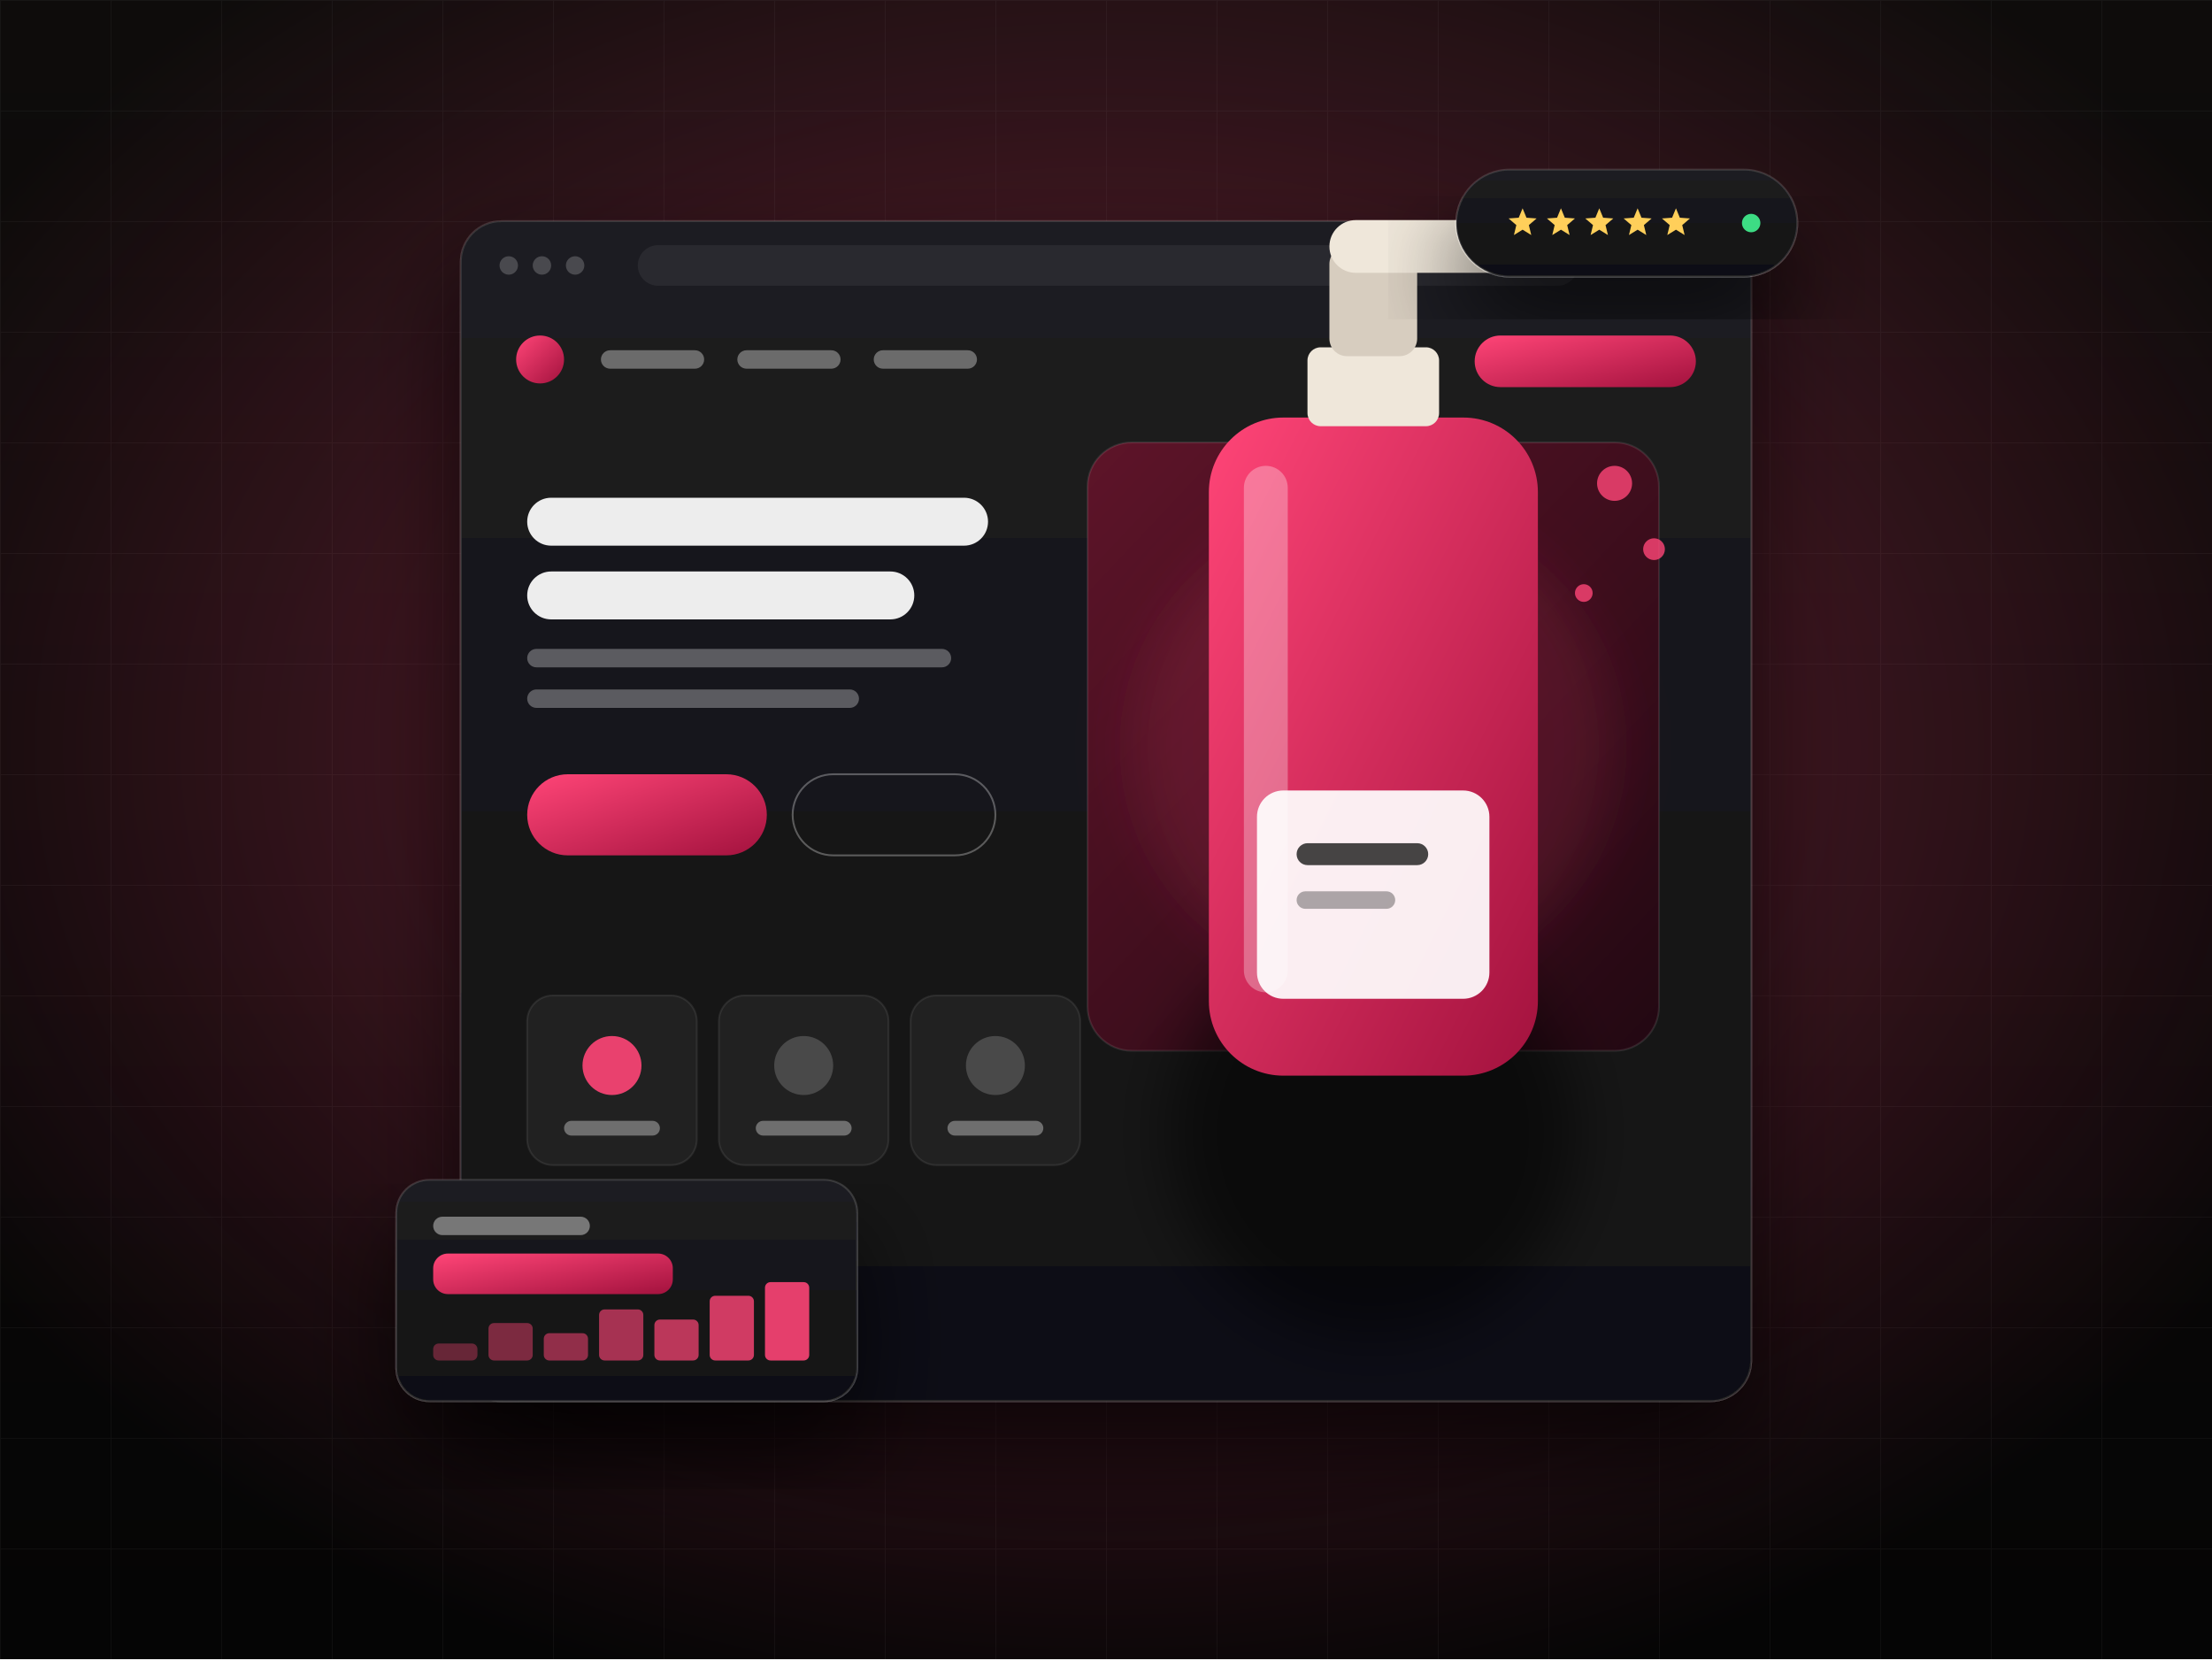
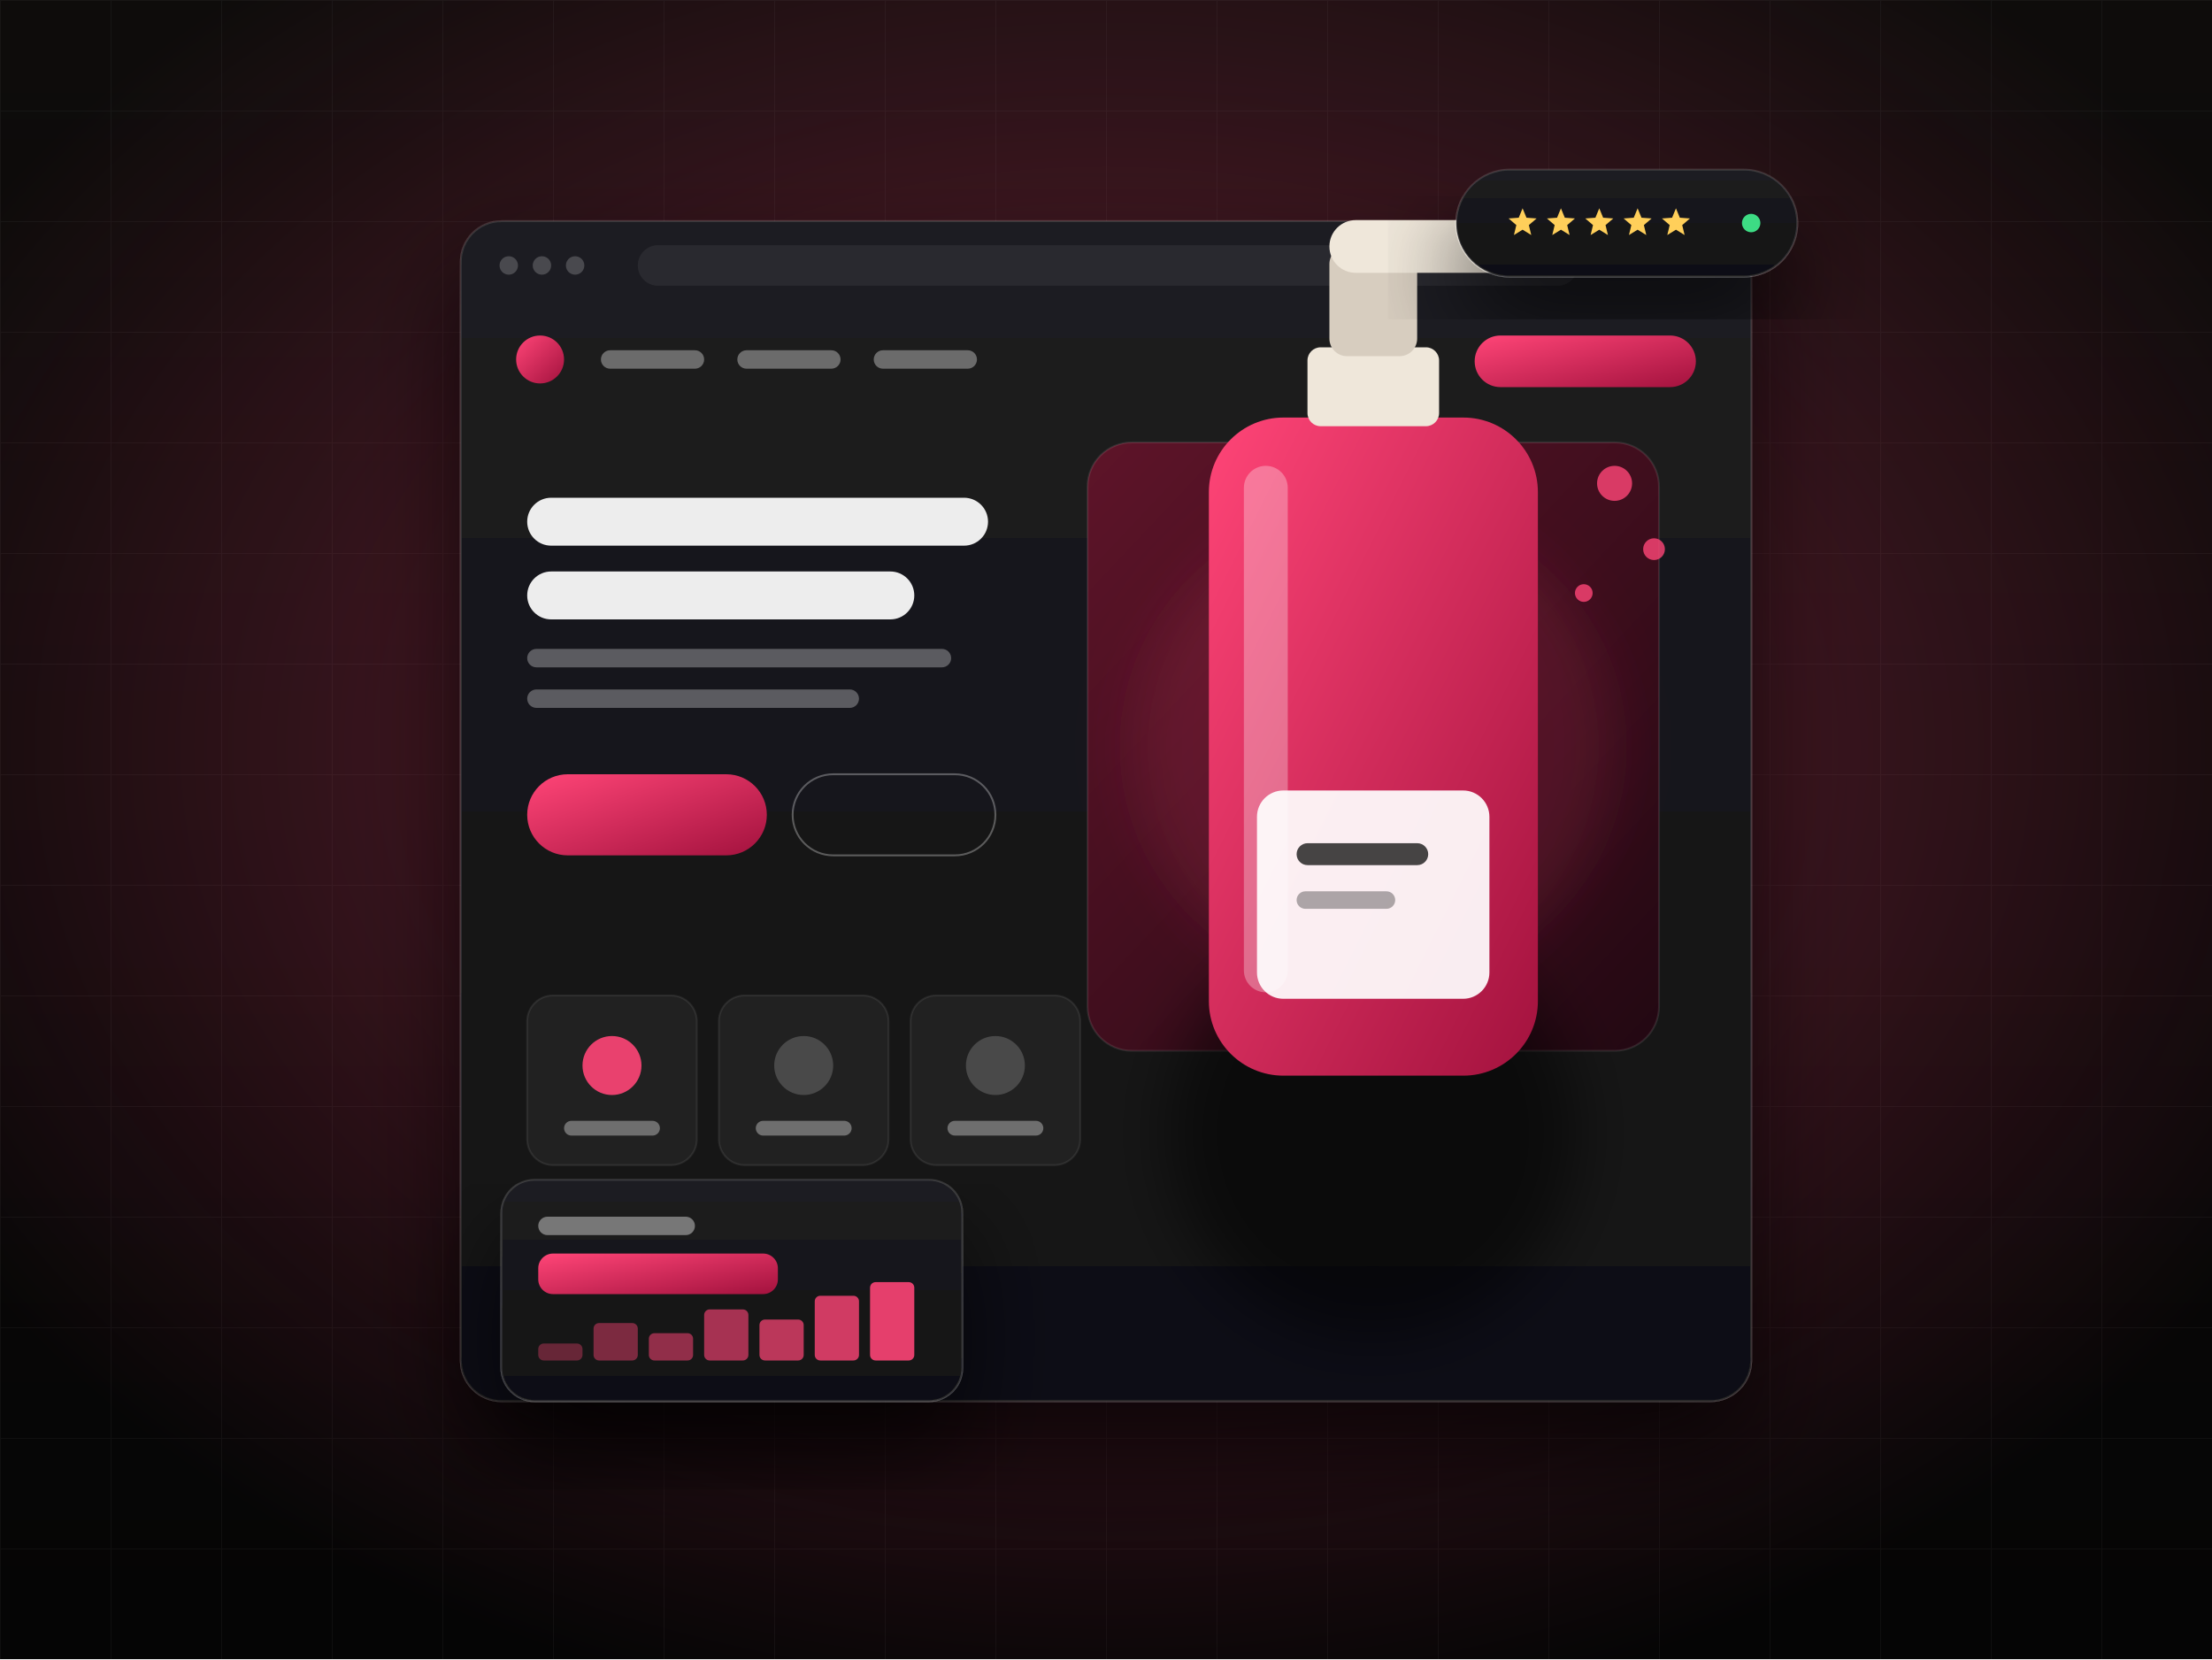
<svg xmlns="http://www.w3.org/2000/svg" viewBox="0 0 1200 900">
  <defs>
    <linearGradient id="bg" x1="0" y1="0" x2="0" y2="1">
      <stop offset="0" stop-color="#0e0c0b" />
      <stop offset="1" stop-color="#050505" />
    </linearGradient>
    <radialGradient id="glow" cx=".5" cy=".45" r=".6">
      <stop offset="0" stop-color="#ff4577" stop-opacity=".40" />
      <stop offset="1" stop-color="#ff4577" stop-opacity="0" />
    </radialGradient>
    <linearGradient id="win" x1="0" y1="0" x2="0" y2="1">
      <stop offset="0" stop-color="#1d1d21" />
      <stop offset="1" stop-color="#101012" />
    </linearGradient>
    <linearGradient id="panel" x1="0" y1="0" x2="1" y2="1">
      <stop offset="0" stop-color="#5e1429" />
      <stop offset="1" stop-color="#220812" />
    </linearGradient>
    <linearGradient id="accg" x1="0" y1="0" x2="1" y2="1">
      <stop offset="0" stop-color="#ff4577" />
      <stop offset="1" stop-color="#a3123e" />
    </linearGradient>
    <radialGradient id="dial">
      <stop offset="0" stop-color="#5e1429" />
      <stop offset="1" stop-color="#220812" />
    </radialGradient>
    <linearGradient id="area" x1="0" y1="0" x2="0" y2="1">
      <stop offset="0" stop-color="#ff4577" stop-opacity=".45" />
      <stop offset="1" stop-color="#ff4577" stop-opacity="0" />
    </linearGradient>
    <filter id="blur" x="-50%" y="-50%" width="200%" height="200%">
      <feGaussianBlur stdDeviation="16" />
    </filter>
    <filter id="shadow" x="-20%" y="-20%" width="140%" height="160%">
      <feDropShadow dx="0" dy="26" stdDeviation="26" flood-color="#000" flood-opacity=".65" />
    </filter>
    <pattern id="grid" width="60" height="60" patternUnits="userSpaceOnUse">
      <path d="M60 0H0V60" fill="none" stroke="#fff" stroke-opacity=".04" />
    </pattern>
  </defs>
  <rect width="1200" height="900" fill="url(#bg)" />
  <rect width="1200" height="900" fill="url(#grid)" />
  <rect width="1200" height="900" fill="url(#glow)" />
  <g filter="url(#shadow)">
    <rect x="250.0" y="120.0" width="700.0" height="640.0" rx="22" fill="url(#win)" fill-opacity="1" stroke="#fff" stroke-opacity=".12" />
  </g>
  <circle cx="276.0" cy="144.0" r="5.0" fill="#fff" fill-opacity="0.2" />
  <circle cx="294.0" cy="144.0" r="5.0" fill="#fff" fill-opacity="0.2" />
  <circle cx="312.0" cy="144.0" r="5.0" fill="#fff" fill-opacity="0.2" />
  <rect x="346.0" y="133.0" width="510.0" height="22.0" rx="11" fill="#fff" fill-opacity="0.06" />
  <rect x="280.0" y="182.0" width="26.0" height="26.0" rx="13" fill="url(#accg)" fill-opacity="1" />
  <rect x="326.0" y="190.0" width="56.0" height="10.0" rx="5" fill="#fff" fill-opacity="0.35" />
  <rect x="400.0" y="190.0" width="56.0" height="10.0" rx="5" fill="#fff" fill-opacity="0.35" />
  <rect x="474.0" y="190.0" width="56.0" height="10.0" rx="5" fill="#fff" fill-opacity="0.35" />
  <rect x="800.0" y="182.0" width="120.0" height="28.0" rx="14.0" fill="url(#accg)" fill-opacity="1" />
  <rect x="286.0" y="270.0" width="250.0" height="26.0" rx="13.0" fill="#fff" fill-opacity="0.92" />
  <rect x="286.0" y="310.0" width="210.0" height="26.0" rx="13.0" fill="#fff" fill-opacity="0.92" />
  <rect x="286.0" y="352.0" width="230.0" height="10.0" rx="5.0" fill="#fff" fill-opacity="0.3" />
  <rect x="286.0" y="374.0" width="180.0" height="10.0" rx="5.0" fill="#fff" fill-opacity="0.3" />
  <rect x="286.0" y="420.0" width="130.0" height="44.0" rx="22.0" fill="url(#accg)" fill-opacity="1" />
  <rect x="430.0" y="420.0" width="110.0" height="44.0" rx="22" fill="none" fill-opacity="1" stroke="#fff" stroke-opacity=".3" />
  <rect x="590.0" y="240.0" width="310.0" height="330.0" rx="24" fill="url(#panel)" fill-opacity="1" stroke="#fff" stroke-opacity=".1" />
  <circle cx="745.0" cy="405.0" r="130.0" fill="#ff4577" fill-opacity="0.14" filter="url(#blur)" />
  <circle cx="745.0" cy="614.4" r="110.7" fill="#000" fill-opacity="0.5" filter="url(#blur)" transform="translate(0 0)" />
  <rect x="655.8" y="226.5" width="178.5" height="357.0" rx="40.46" fill="url(#accg)" fill-opacity="1" />
  <rect x="674.8" y="252.7" width="23.8" height="285.6" rx="11.9" fill="#fff" fill-opacity="0.3" />
  <rect x="681.9" y="428.8" width="126.1" height="113.0" rx="14.28" fill="#fff" fill-opacity="0.92" />
  <rect x="703.4" y="457.4" width="71.4" height="11.9" rx="5.95" fill="#1a1a1a" fill-opacity="0.8" />
  <rect x="703.4" y="483.5" width="53.5" height="9.5" rx="4.76" fill="#1a1a1a" fill-opacity="0.35" />
  <rect x="709.3" y="188.4" width="71.4" height="42.8" rx="7.14" fill="#efe7da" fill-opacity="1" />
  <rect x="721.2" y="133.7" width="47.6" height="59.5" rx="9.52" fill="#d7cdbf" fill-opacity="1" />
  <rect x="721.2" y="119.4" width="114.2" height="28.6" rx="14.28" fill="#efe7da" fill-opacity="1" />
  <circle cx="875.9" cy="262.2" r="9.5" fill="#ff4577" fill-opacity="0.8" />
  <circle cx="897.3" cy="297.9" r="5.9" fill="#ff4577" fill-opacity="0.8" />
  <circle cx="859.2" cy="321.7" r="4.8" fill="#ff4577" fill-opacity="0.8" />
  <rect x="286.0" y="540.0" width="92.0" height="92.0" rx="14" fill="#fff" fill-opacity="0.05" stroke="#fff" stroke-opacity=".08" />
  <circle cx="332.0" cy="578.0" r="16.0" fill="#ff4577" fill-opacity="0.9" />
  <rect x="306.0" y="608.0" width="52.0" height="8.0" rx="4" fill="#fff" fill-opacity="0.35" />
  <rect x="390.0" y="540.0" width="92.0" height="92.0" rx="14" fill="#fff" fill-opacity="0.05" stroke="#fff" stroke-opacity=".08" />
  <circle cx="436.0" cy="578.0" r="16.0" fill="#fff" fill-opacity="0.18" />
  <rect x="410.0" y="608.0" width="52.0" height="8.0" rx="4" fill="#fff" fill-opacity="0.35" />
  <rect x="494.0" y="540.0" width="92.0" height="92.0" rx="14" fill="#fff" fill-opacity="0.05" stroke="#fff" stroke-opacity=".08" />
  <circle cx="540.0" cy="578.0" r="16.0" fill="#fff" fill-opacity="0.18" />
  <rect x="514.0" y="608.0" width="52.0" height="8.0" rx="4" fill="#fff" fill-opacity="0.35" />
  <g filter="url(#shadow)">
-     <rect x="215.0" y="640.0" width="250.0" height="120.0" rx="18" fill="url(#win)" fill-opacity="1" stroke="#fff" stroke-opacity=".14" />
+     <rect x="272.0" y="640.0" width="250.0" height="120.0" rx="18" fill="url(#win)" fill-opacity="1" stroke="#fff" stroke-opacity=".14" />
  </g>
-   <rect x="235.0" y="660.0" width="85.0" height="10.0" rx="5" fill="#fff" fill-opacity="0.4" />
-   <rect x="235.0" y="680.0" width="130.0" height="22.0" rx="8" fill="url(#accg)" fill-opacity="1" />
-   <rect x="235.0" y="728.8" width="24.0" height="9.2" rx="3" fill="#ff4577" fill-opacity="0.35" />
-   <rect x="265.0" y="717.7" width="24.0" height="20.3" rx="3" fill="#ff4577" fill-opacity="0.44" />
-   <rect x="295.0" y="723.2" width="24.0" height="14.8" rx="3" fill="#ff4577" fill-opacity="0.53" />
-   <rect x="325.0" y="710.3" width="24.0" height="27.7" rx="3" fill="#ff4577" fill-opacity="0.62" />
-   <rect x="355.0" y="715.8" width="24.0" height="22.2" rx="3" fill="#ff4577" fill-opacity="0.71" />
-   <rect x="385.0" y="702.9" width="24.0" height="35.1" rx="3" fill="#ff4577" fill-opacity="0.8" />
-   <rect x="415.0" y="695.5" width="24.0" height="42.5" rx="3" fill="#ff4577" fill-opacity="0.89" />
+   <rect x="292.0" y="660.0" width="85.0" height="10.0" rx="5" fill="#fff" fill-opacity="0.4" />
+   <rect x="292.0" y="680.0" width="130.0" height="22.0" rx="8" fill="url(#accg)" fill-opacity="1" />
+   <rect x="292.0" y="728.8" width="24.0" height="9.2" rx="3" fill="#ff4577" fill-opacity="0.35" />
+   <rect x="322.0" y="717.7" width="24.0" height="20.3" rx="3" fill="#ff4577" fill-opacity="0.44" />
+   <rect x="352.0" y="723.2" width="24.0" height="14.8" rx="3" fill="#ff4577" fill-opacity="0.53" />
+   <rect x="382.0" y="710.3" width="24.0" height="27.7" rx="3" fill="#ff4577" fill-opacity="0.62" />
+   <rect x="412.0" y="715.8" width="24.0" height="22.2" rx="3" fill="#ff4577" fill-opacity="0.71" />
+   <rect x="442.0" y="702.9" width="24.0" height="35.1" rx="3" fill="#ff4577" fill-opacity="0.8" />
+   <rect x="472.0" y="695.5" width="24.0" height="42.5" rx="3" fill="#ff4577" fill-opacity="0.89" />
  <g filter="url(#shadow)">
    <rect x="790.0" y="92.0" width="185.0" height="58.0" rx="29" fill="url(#win)" fill-opacity="1" stroke="#fff" stroke-opacity=".14" />
  </g>
  <polygon points="826.0,113.0 828.1,118.1 833.6,118.5 829.4,122.1 830.7,127.5 826.0,124.6 821.3,127.5 822.6,122.1 818.4,118.5 823.9,118.1" fill="#ffcf5a" />
  <polygon points="846.8,113.0 848.9,118.1 854.4,118.5 850.2,122.1 851.5,127.5 846.8,124.6 842.1,127.5 843.4,122.1 839.2,118.5 844.7,118.1" fill="#ffcf5a" />
  <polygon points="867.6,113.0 869.7,118.1 875.2,118.5 871.0,122.1 872.3,127.5 867.6,124.6 862.9,127.5 864.2,122.1 860.0,118.5 865.5,118.1" fill="#ffcf5a" />
  <polygon points="888.4,113.0 890.5,118.1 896.0,118.5 891.8,122.1 893.1,127.5 888.4,124.6 883.7,127.5 885.0,122.1 880.8,118.5 886.3,118.1" fill="#ffcf5a" />
  <polygon points="909.2,113.0 911.3,118.1 916.8,118.5 912.6,122.1 913.9,127.5 909.2,124.6 904.5,127.5 905.8,122.1 901.6,118.5 907.1,118.1" fill="#ffcf5a" />
  <circle cx="950.0" cy="121.0" r="5.0" fill="#3ddc84" fill-opacity="1" />
</svg>
